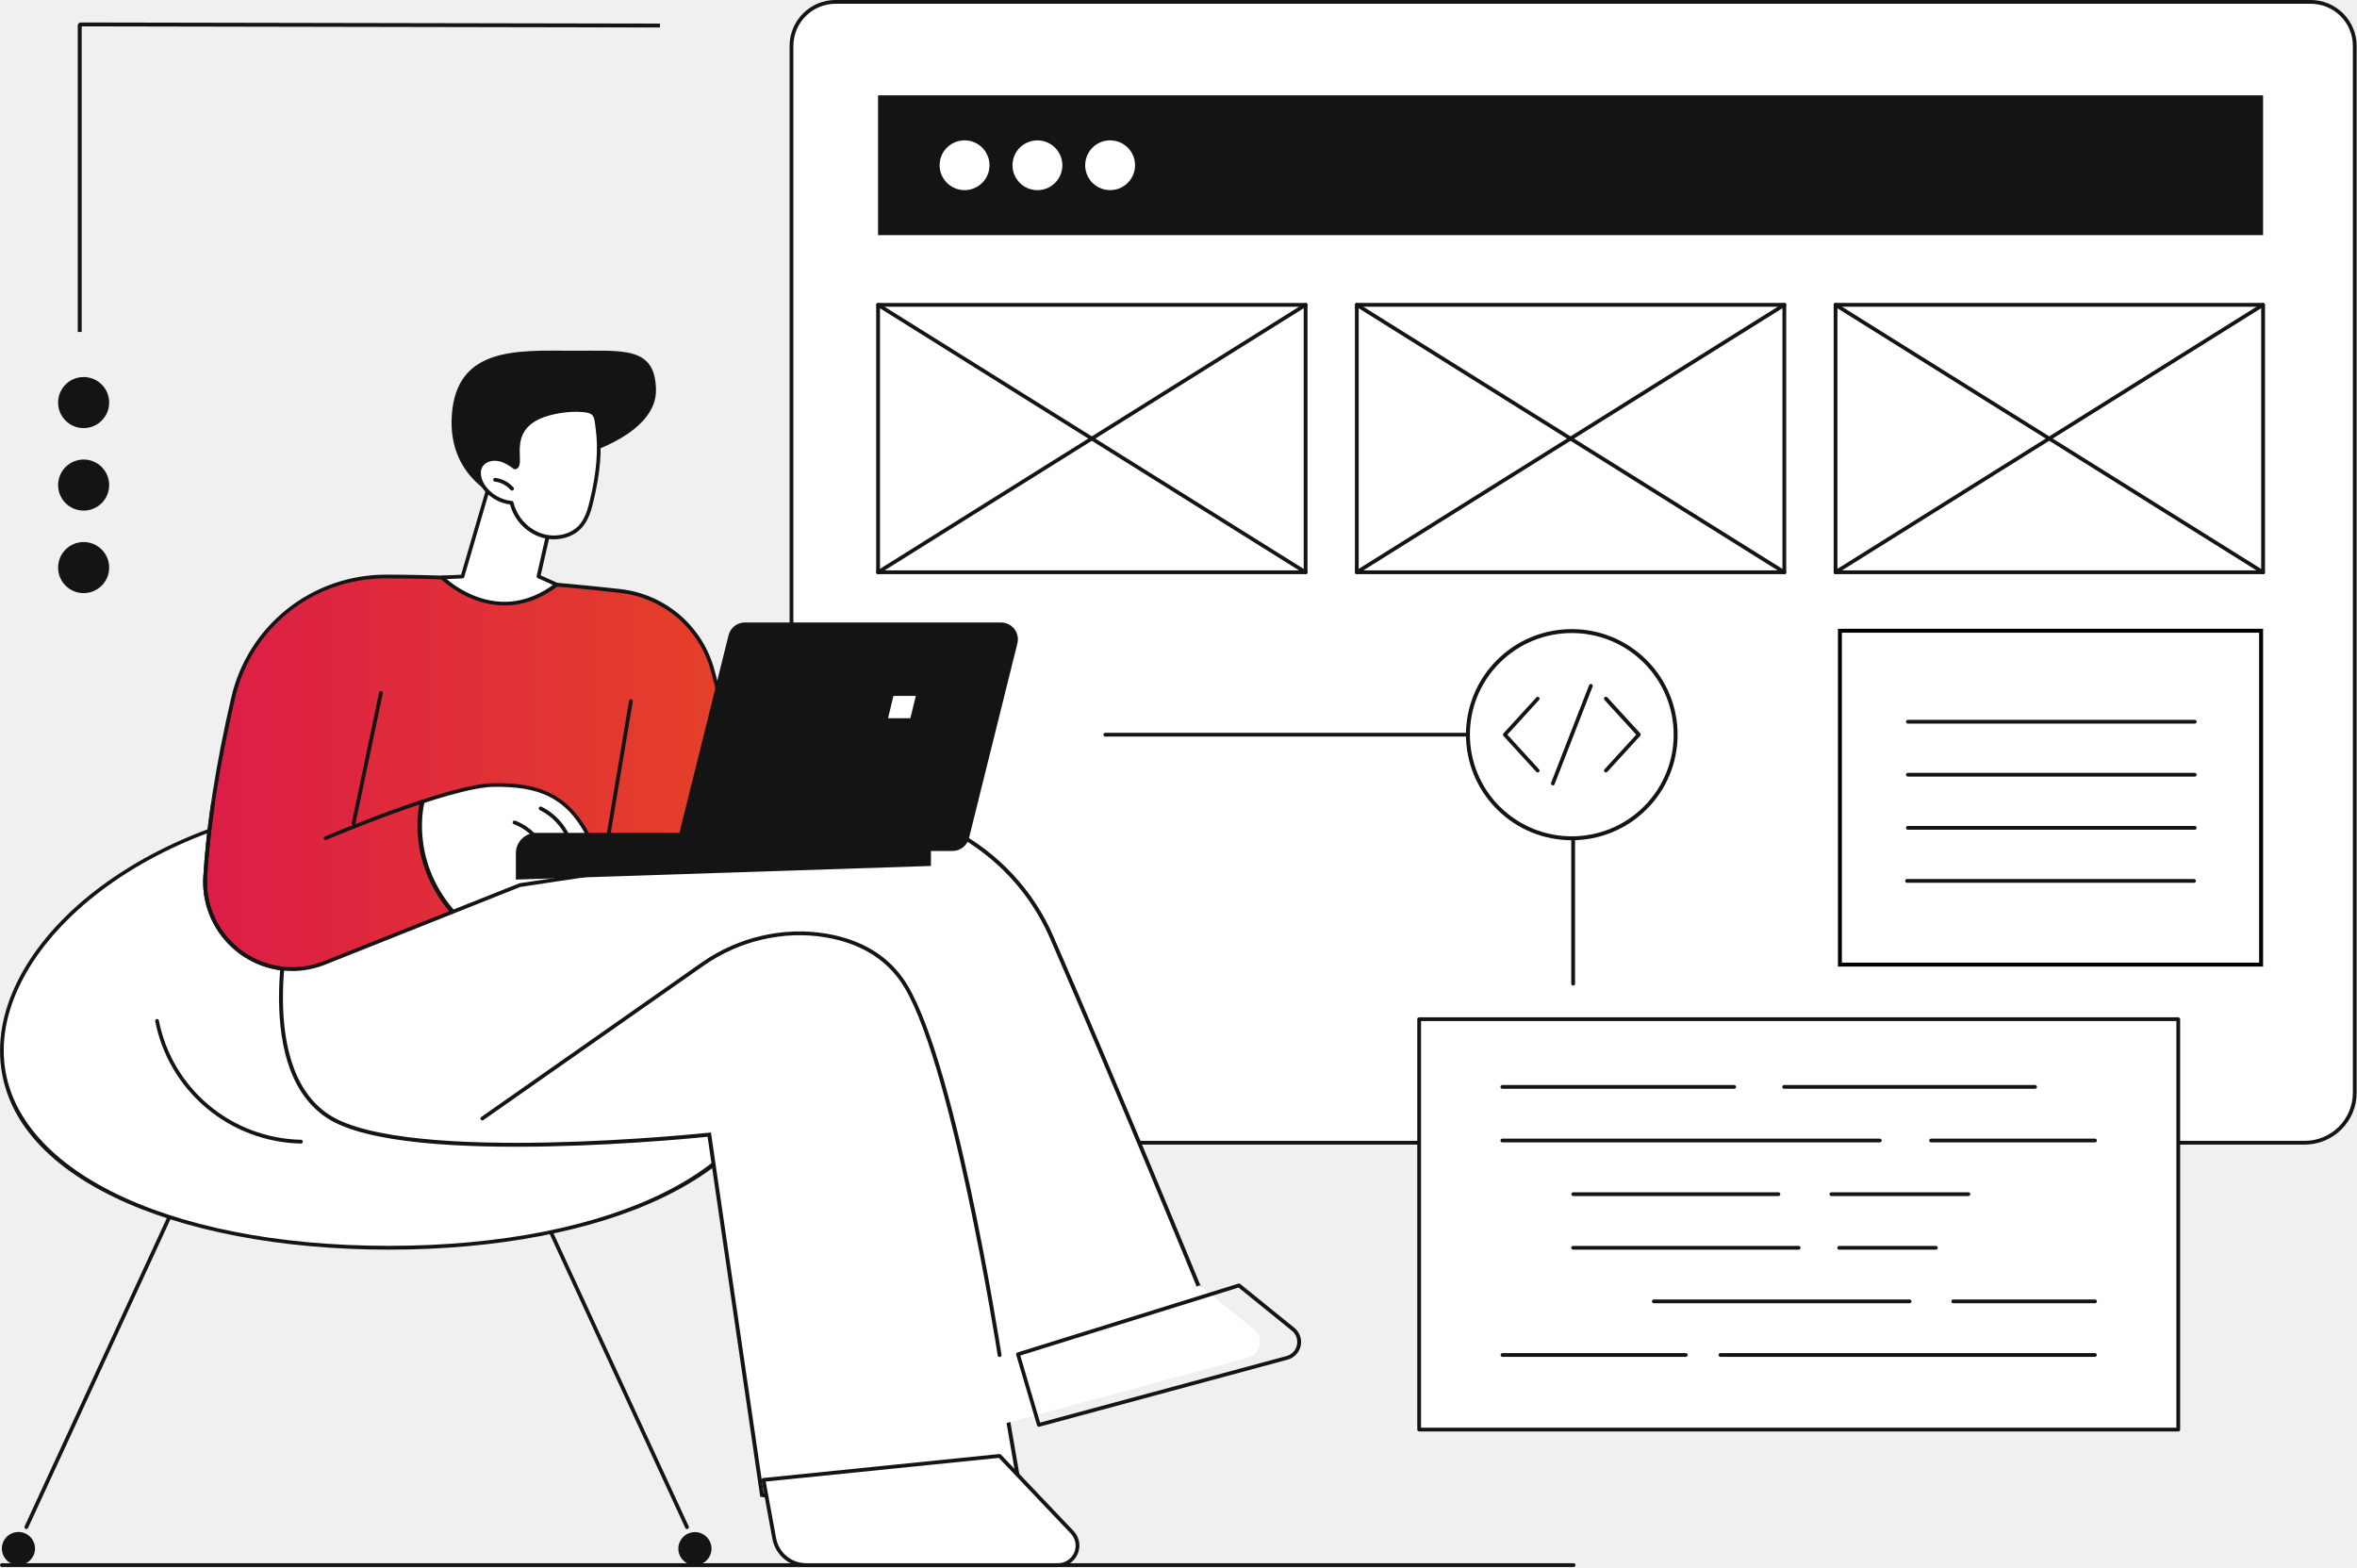
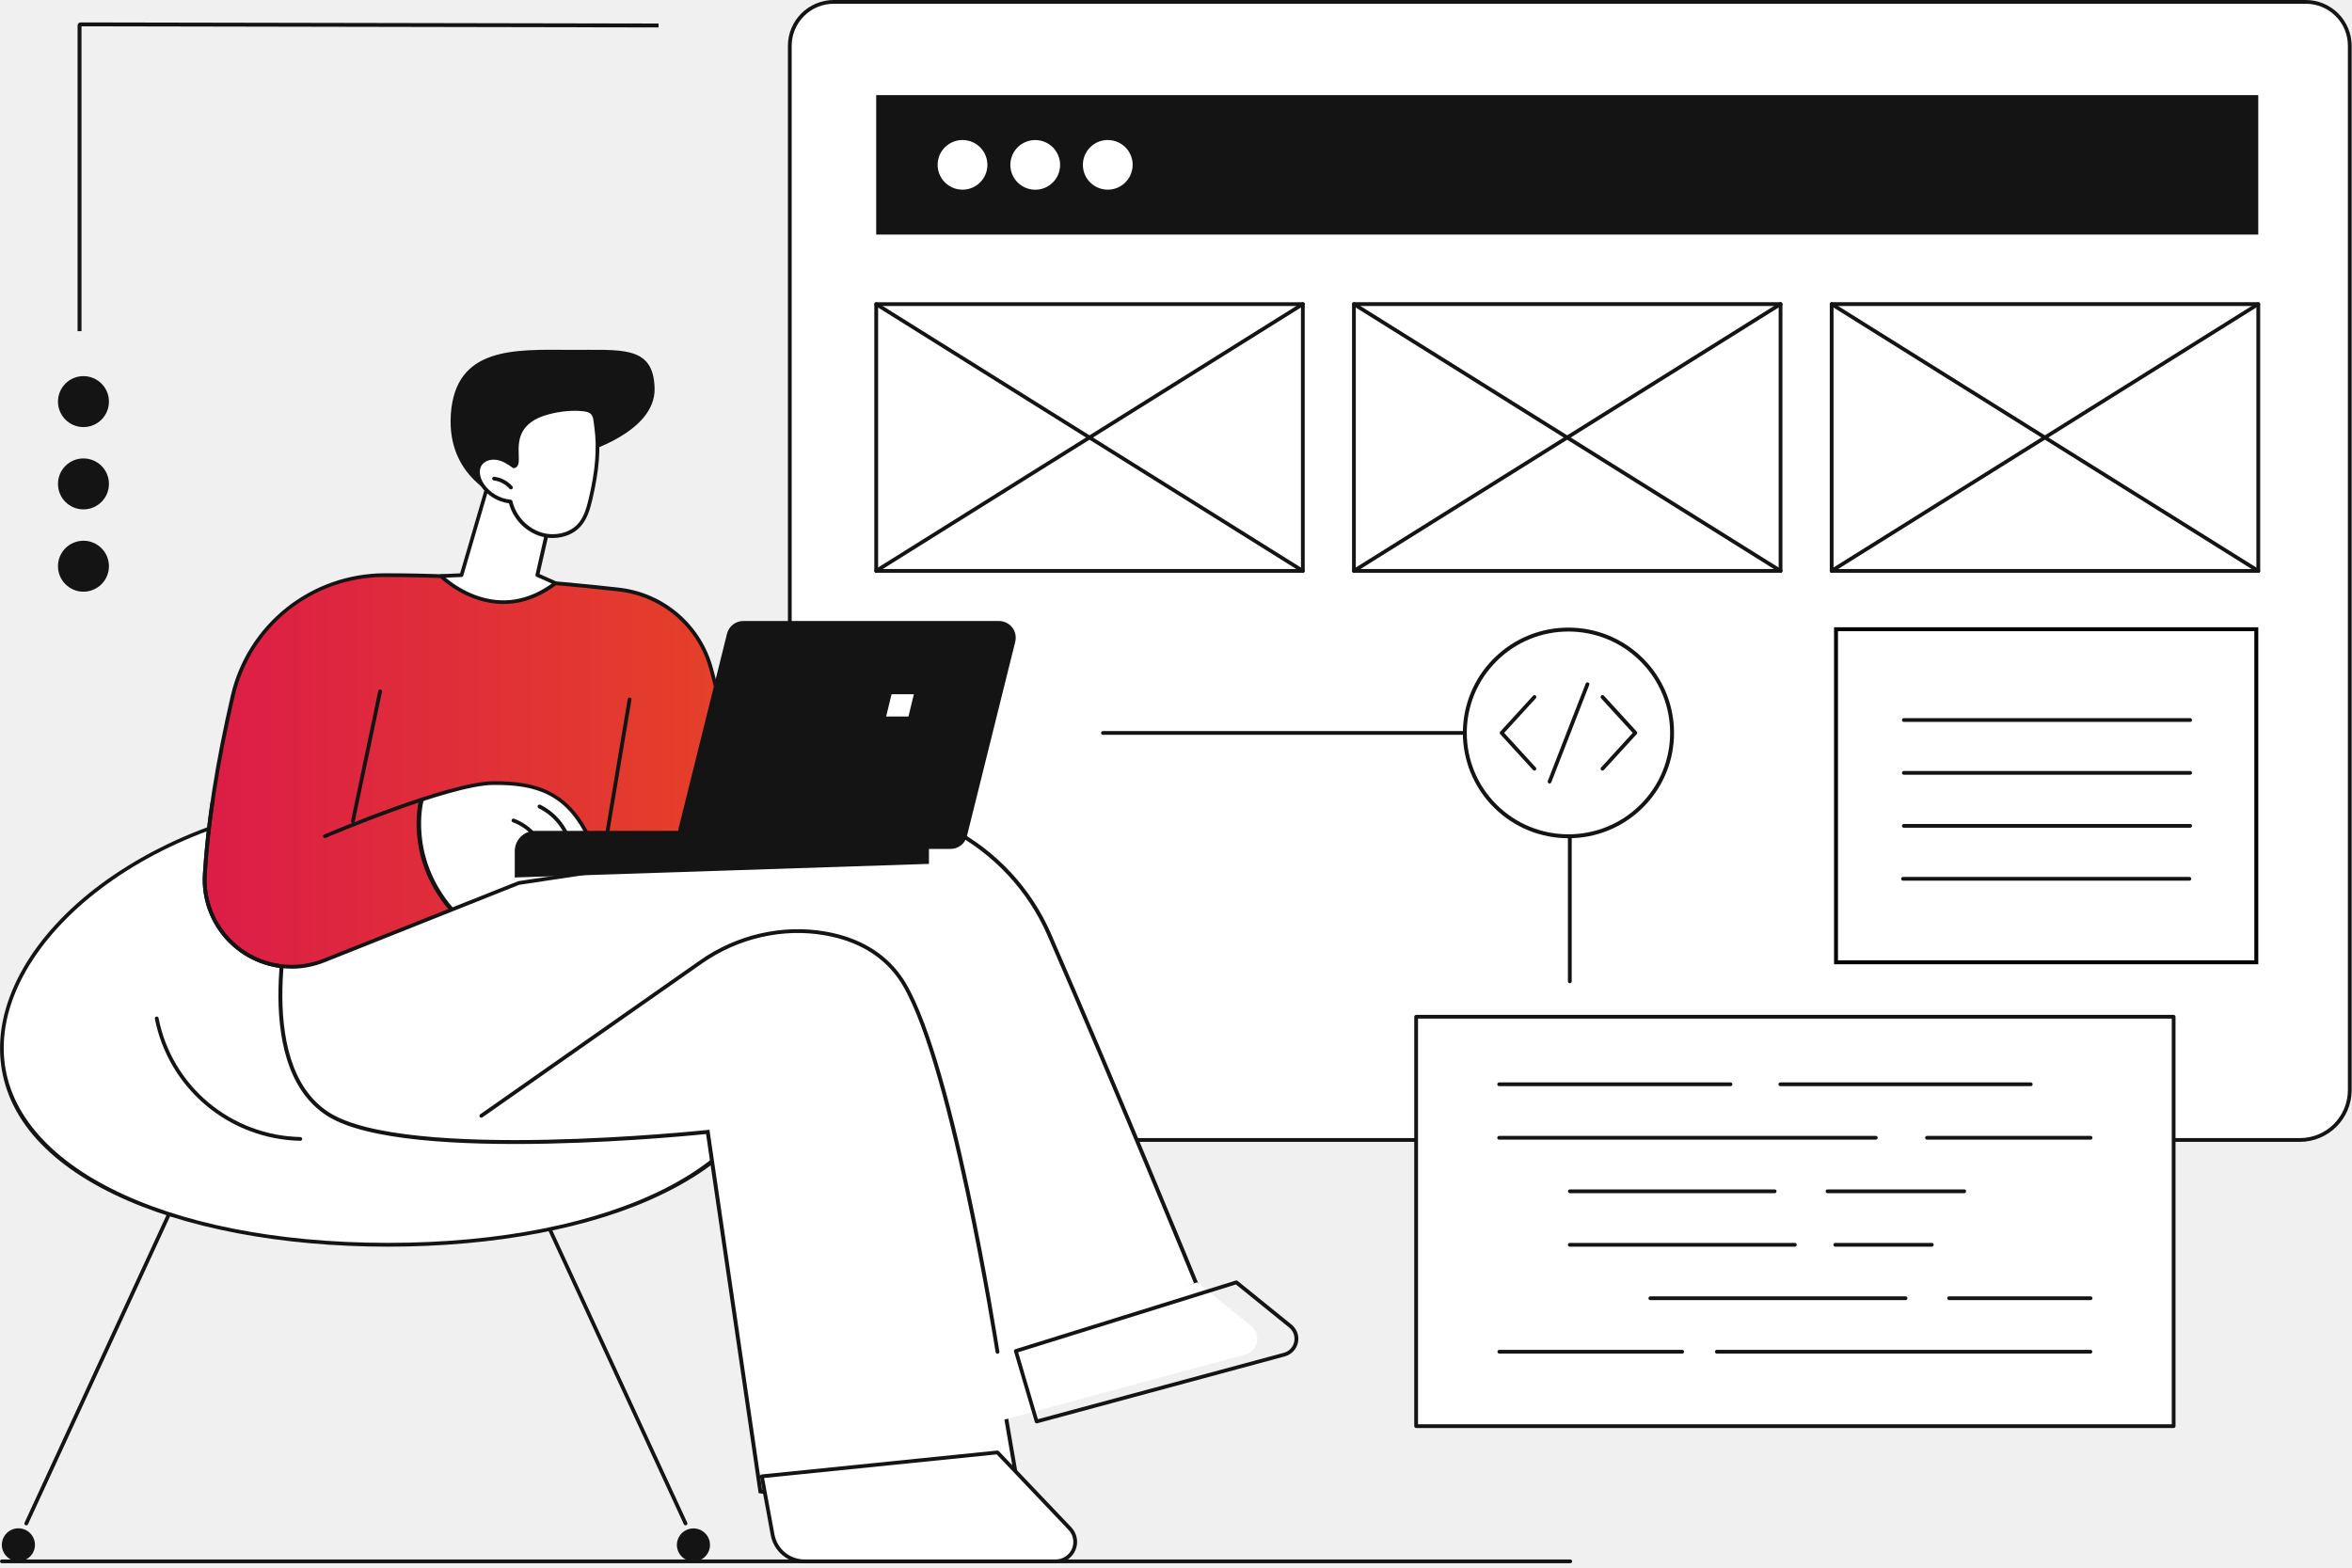
- <svg xmlns="http://www.w3.org/2000/svg" width="600" height="399" viewBox="0 0 600 399" fill="none">
+ <svg xmlns="http://www.w3.org/2000/svg" width="600" height="400" viewBox="0 0 600 400" fill="none">
  <path d="M400.57 398.86H0.48C0.35 398.86 0.23 398.81 0.14 398.72C0.05 398.63 0 398.51 0 398.38C0 398.25 0.05 398.13 0.14 398.04C0.23 397.95 0.35 397.9 0.48 397.9H400.58C400.71 397.9 400.83 397.95 400.92 398.04C401.01 398.13 401.06 398.25 401.06 398.38C401.06 398.51 401.01 398.63 400.92 398.72C400.83 398.81 400.71 398.86 400.58 398.86H400.57Z" fill="#141414" />
  <path d="M212.7 290.86C209.72 290.86 206.87 289.68 204.77 287.58C202.67 285.48 201.49 282.64 201.49 279.67V11.66C201.49 8.69 202.67 5.85 204.78 3.75C206.88 1.65 209.74 0.47 212.71 0.47H588.23C591.2 0.47 594.06 1.65 596.16 3.75C598.26 5.85 599.44 8.69 599.44 11.66V278.17C599.44 281.54 598.1 284.76 595.71 287.14C593.32 289.52 590.09 290.86 586.72 290.86H212.7Z" fill="white" />
  <path d="M586.71 291.34H212.7C209.6 291.34 206.63 290.11 204.43 287.92C202.24 285.73 201 282.77 201 279.67V11.66C201 8.57 202.24 5.6 204.43 3.42C206.62 1.23 209.59 0 212.69 0H588.21C591.31 0 594.28 1.23 596.48 3.42C598.67 5.61 599.91 8.57 599.91 11.67V278.18C599.91 281.67 598.51 285.02 596.03 287.49C593.55 289.96 590.2 291.35 586.69 291.35L586.71 291.34ZM212.7 0.96C209.85 0.96 207.13 2.09 205.11 4.1C203.1 6.11 201.97 8.83 201.96 11.67V279.68C201.96 282.52 203.09 285.24 205.11 287.25C207.12 289.26 209.85 290.39 212.7 290.39H586.71C589.95 290.39 593.06 289.1 595.36 286.81C597.65 284.52 598.94 281.42 598.95 278.18V11.66C598.95 8.82 597.82 6.1 595.81 4.1C593.8 2.09 591.07 0.96 588.23 0.96H212.7Z" fill="#141414" />
  <path d="M576.09 146.15H467.26C467.2 146.15 467.13 146.14 467.08 146.11C467.02 146.09 466.97 146.05 466.92 146C466.88 145.96 466.84 145.9 466.82 145.84C466.8 145.78 466.78 145.72 466.78 145.66V77.59C466.78 77.53 466.79 77.46 466.82 77.41C466.84 77.35 466.88 77.3 466.92 77.25C466.97 77.21 467.02 77.17 467.08 77.15C467.14 77.13 467.2 77.11 467.26 77.11H576.09C576.15 77.11 576.22 77.12 576.27 77.15C576.33 77.17 576.38 77.21 576.43 77.25C576.48 77.29 576.51 77.35 576.54 77.41C576.56 77.47 576.58 77.53 576.58 77.59V145.66C576.58 145.72 576.57 145.79 576.54 145.84C576.52 145.9 576.48 145.95 576.44 146C576.39 146.05 576.34 146.08 576.28 146.11C576.22 146.13 576.16 146.15 576.1 146.15H576.09ZM467.74 145.19H575.61V78.08H467.74V145.19Z" fill="#141414" />
  <path d="M576.09 146.15C576 146.15 575.91 146.12 575.83 146.08L467 78.01C466.95 77.98 466.9 77.93 466.86 77.88C466.82 77.83 466.8 77.77 466.78 77.71C466.77 77.65 466.77 77.59 466.78 77.52C466.79 77.46 466.81 77.4 466.85 77.35C466.88 77.3 466.93 77.25 466.98 77.21C467.03 77.17 467.09 77.15 467.15 77.13C467.21 77.12 467.27 77.11 467.34 77.13C467.4 77.14 467.46 77.16 467.51 77.2L576.34 145.27C576.43 145.33 576.5 145.41 576.54 145.51C576.58 145.61 576.58 145.71 576.55 145.82C576.52 145.92 576.46 146.01 576.38 146.07C576.3 146.13 576.19 146.17 576.09 146.17V146.15Z" fill="#141414" />
  <path d="M467.25 146.15C467.15 146.15 467.04 146.12 466.96 146.05C466.88 145.99 466.82 145.9 466.79 145.8C466.76 145.7 466.77 145.59 466.8 145.49C466.84 145.39 466.91 145.31 467 145.25L575.83 77.18C575.94 77.11 576.07 77.09 576.19 77.12C576.31 77.15 576.42 77.22 576.49 77.33C576.56 77.44 576.58 77.57 576.55 77.69C576.52 77.81 576.44 77.92 576.34 77.99L467.51 146.06C467.43 146.11 467.34 146.13 467.25 146.13V146.15Z" fill="#141414" />
  <path d="M332.36 146.15H223.52C223.39 146.15 223.27 146.1 223.18 146.01C223.09 145.92 223.04 145.8 223.04 145.67V77.6C223.04 77.47 223.09 77.35 223.18 77.26C223.27 77.17 223.39 77.12 223.52 77.12H332.36C332.49 77.12 332.61 77.17 332.7 77.26C332.79 77.35 332.84 77.47 332.84 77.6V145.67C332.84 145.8 332.79 145.92 332.7 146.01C332.61 146.1 332.49 146.15 332.36 146.15ZM224.01 145.19H331.88V78.08H224.01V145.19Z" fill="#141414" />
  <path d="M332.36 146.15C332.27 146.15 332.18 146.12 332.11 146.08L223.27 78.01C223.16 77.94 223.09 77.83 223.06 77.71C223.03 77.59 223.06 77.46 223.12 77.35C223.19 77.24 223.3 77.17 223.42 77.14C223.54 77.11 223.68 77.14 223.78 77.2L332.61 145.27C332.7 145.33 332.76 145.41 332.8 145.51C332.84 145.61 332.84 145.71 332.81 145.81C332.78 145.91 332.72 146 332.64 146.06C332.56 146.12 332.46 146.16 332.35 146.16H332.36V146.15Z" fill="#141414" />
  <path d="M223.52 146.15C223.42 146.15 223.31 146.11 223.23 146.05C223.15 145.99 223.09 145.9 223.06 145.8C223.03 145.7 223.04 145.59 223.07 145.5C223.11 145.4 223.17 145.32 223.26 145.26L332.1 77.19C332.15 77.16 332.21 77.13 332.27 77.12C332.33 77.11 332.4 77.12 332.46 77.12C332.52 77.13 332.58 77.16 332.63 77.2C332.68 77.24 332.73 77.28 332.76 77.34C332.79 77.39 332.82 77.45 332.83 77.51C332.84 77.57 332.83 77.64 332.83 77.7C332.83 77.76 332.79 77.82 332.75 77.87C332.71 77.92 332.67 77.97 332.61 78L223.77 146.07C223.7 146.12 223.61 146.14 223.52 146.14V146.15Z" fill="#141414" />
  <path d="M576.09 24.27H223.52V59.85H576.09V24.27Z" fill="#141414" />
  <path d="M251.84 42.83C252.27 39.36 249.79 36.2 246.31 35.77C242.83 35.35 239.66 37.82 239.24 41.29C238.81 44.76 241.29 47.92 244.77 48.35C248.25 48.77 251.42 46.3 251.84 42.83Z" fill="white" />
  <path d="M270.27 43.51C271.07 40.1 268.94 36.7 265.53 35.9C262.11 35.11 258.7 37.22 257.91 40.63C257.11 44.04 259.24 47.44 262.65 48.24C266.07 49.03 269.48 46.92 270.27 43.51Z" fill="white" />
  <path d="M288.93 42.45C289.15 38.96 286.49 35.95 282.99 35.74C279.49 35.52 276.48 38.18 276.26 41.67C276.04 45.16 278.7 48.17 282.2 48.38C285.7 48.6 288.71 45.94 288.93 42.45Z" fill="white" />
  <path d="M575.59 160.55V245.531H468.37V160.55H575.59Z" fill="white" stroke="black" />
  <path d="M454.22 146.15H345.39C345.33 146.15 345.26 146.14 345.21 146.11C345.15 146.09 345.1 146.05 345.05 146C345 145.96 344.97 145.9 344.95 145.84C344.93 145.78 344.91 145.72 344.91 145.66V77.59C344.91 77.53 344.92 77.46 344.95 77.41C344.97 77.35 345.01 77.3 345.05 77.25C345.09 77.21 345.15 77.17 345.21 77.15C345.27 77.13 345.33 77.11 345.39 77.11H454.22C454.28 77.11 454.35 77.12 454.4 77.15C454.46 77.17 454.51 77.21 454.56 77.25C454.6 77.29 454.64 77.35 454.66 77.41C454.68 77.47 454.7 77.53 454.7 77.59V145.66C454.7 145.79 454.65 145.91 454.56 146C454.47 146.09 454.35 146.14 454.22 146.14V146.15ZM345.87 145.19H453.74V78.08H345.87V145.19Z" fill="#141414" />
  <path d="M454.22 146.15C454.13 146.15 454.04 146.12 453.96 146.08L345.13 78.01C345.08 77.98 345.03 77.93 344.99 77.88C344.95 77.83 344.93 77.77 344.91 77.71C344.89 77.65 344.89 77.59 344.91 77.52C344.92 77.46 344.94 77.4 344.98 77.35C345.01 77.3 345.06 77.25 345.11 77.21C345.16 77.17 345.22 77.15 345.28 77.13C345.34 77.12 345.4 77.11 345.47 77.13C345.53 77.14 345.59 77.16 345.65 77.2L454.48 145.27C454.57 145.33 454.64 145.41 454.68 145.51C454.72 145.61 454.72 145.71 454.69 145.82C454.66 145.92 454.6 146.01 454.52 146.07C454.44 146.13 454.33 146.17 454.23 146.17L454.22 146.15Z" fill="#141414" />
  <path d="M345.39 146.15C345.29 146.15 345.18 146.12 345.1 146.05C345.02 145.99 344.96 145.9 344.93 145.8C344.9 145.7 344.91 145.59 344.94 145.49C344.98 145.39 345.05 145.31 345.14 145.25L453.97 77.18C454.02 77.15 454.08 77.12 454.15 77.11C454.21 77.1 454.28 77.11 454.34 77.11C454.4 77.12 454.46 77.15 454.51 77.19C454.56 77.23 454.61 77.27 454.64 77.33C454.67 77.38 454.7 77.44 454.71 77.5C454.72 77.56 454.71 77.63 454.71 77.69C454.71 77.75 454.67 77.81 454.63 77.86C454.59 77.91 454.55 77.96 454.49 77.99L345.66 146.06C345.58 146.11 345.49 146.13 345.4 146.13L345.39 146.15Z" fill="#141414" />
  <path d="M558.71 184.19H485.67C485.54 184.19 485.42 184.14 485.33 184.05C485.24 183.96 485.19 183.84 485.19 183.71C485.19 183.58 485.24 183.46 485.33 183.37C485.42 183.28 485.54 183.23 485.67 183.23H558.71C558.84 183.23 558.96 183.28 559.05 183.37C559.14 183.46 559.19 183.58 559.19 183.71C559.19 183.84 559.14 183.96 559.05 184.05C558.96 184.14 558.84 184.19 558.71 184.19Z" fill="#141414" />
  <path d="M558.71 197.68H485.67C485.54 197.68 485.42 197.63 485.33 197.54C485.24 197.45 485.19 197.33 485.19 197.2C485.19 197.07 485.24 196.95 485.33 196.86C485.42 196.77 485.54 196.72 485.67 196.72H558.71C558.84 196.72 558.96 196.77 559.05 196.86C559.14 196.95 559.19 197.07 559.19 197.2C559.19 197.33 559.14 197.45 559.05 197.54C558.96 197.63 558.84 197.68 558.71 197.68Z" fill="#141414" />
  <path d="M558.71 211.2H485.67C485.54 211.2 485.42 211.15 485.33 211.06C485.24 210.97 485.19 210.85 485.19 210.72C485.19 210.59 485.24 210.47 485.33 210.38C485.42 210.29 485.54 210.24 485.67 210.24H558.71C558.84 210.24 558.96 210.29 559.05 210.38C559.14 210.47 559.19 210.59 559.19 210.72C559.19 210.85 559.14 210.97 559.05 211.06C558.96 211.15 558.84 211.2 558.71 211.2Z" fill="#141414" />
  <path d="M558.51 224.71H485.46C485.33 224.71 485.21 224.66 485.12 224.57C485.03 224.48 484.98 224.36 484.98 224.23C484.98 224.1 485.03 223.98 485.12 223.89C485.21 223.8 485.33 223.75 485.46 223.75H558.51C558.64 223.75 558.76 223.8 558.85 223.89C558.94 223.98 558.99 224.1 558.99 224.23C558.99 224.36 558.94 224.48 558.85 224.57C558.76 224.66 558.64 224.71 558.51 224.71Z" fill="#141414" />
  <path d="M400.46 250.87C400.33 250.87 400.21 250.82 400.12 250.73C400.03 250.64 399.98 250.52 399.98 250.39V187.49H281.34C281.22 187.49 281.1 187.43 281.02 187.34C280.94 187.25 280.89 187.13 280.89 187.01C280.89 186.89 280.94 186.77 281.02 186.68C281.1 186.59 281.22 186.54 281.34 186.53H400.47C400.6 186.53 400.72 186.58 400.81 186.67C400.9 186.76 400.95 186.88 400.95 187.01V250.38C400.95 250.44 400.94 250.51 400.92 250.57C400.9 250.63 400.86 250.68 400.82 250.73C400.77 250.77 400.72 250.81 400.66 250.84C400.6 250.86 400.54 250.88 400.47 250.88L400.46 250.87Z" fill="#141414" />
  <path d="M418.81 168.36C429.13 178.66 429.13 195.35 418.81 205.65C408.49 215.95 391.75 215.95 381.42 205.65C371.1 195.35 371.1 178.65 381.42 168.36C391.74 158.06 408.48 158.06 418.81 168.36Z" fill="white" stroke="#141414" />
  <path d="M391.44 196.64C391.37 196.64 391.31 196.63 391.25 196.6C391.19 196.57 391.13 196.53 391.09 196.48L382.72 187.33C382.64 187.24 382.59 187.12 382.59 187C382.59 186.88 382.64 186.76 382.72 186.67L391.09 177.52C391.09 177.52 391.18 177.44 391.24 177.41C391.3 177.38 391.36 177.37 391.42 177.37C391.48 177.37 391.55 177.37 391.61 177.4C391.67 177.42 391.73 177.46 391.77 177.5C391.82 177.54 391.85 177.59 391.88 177.65C391.91 177.71 391.92 177.77 391.92 177.83C391.92 177.89 391.92 177.96 391.89 178.01C391.87 178.07 391.84 178.12 391.79 178.17L383.72 187L391.79 195.83C391.79 195.83 391.86 195.93 391.89 195.99C391.91 196.05 391.92 196.11 391.92 196.17C391.92 196.23 391.9 196.29 391.87 196.35C391.84 196.41 391.81 196.46 391.76 196.5C391.67 196.58 391.56 196.63 391.43 196.63L391.44 196.64Z" fill="#141414" />
  <path d="M408.8 196.64C408.68 196.64 408.56 196.59 408.48 196.51C408.39 196.42 408.33 196.3 408.32 196.18C408.32 196.05 408.36 195.93 408.44 195.83L416.51 187L408.44 178.17C408.35 178.08 408.31 177.95 408.31 177.82C408.31 177.69 408.37 177.57 408.47 177.48C408.56 177.39 408.69 177.35 408.82 177.35C408.95 177.35 409.07 177.41 409.16 177.5L417.53 186.65C417.61 186.74 417.66 186.86 417.66 186.98C417.66 187.1 417.62 187.22 417.53 187.31L409.16 196.46C409.16 196.46 409.06 196.55 409 196.57C408.94 196.6 408.87 196.61 408.81 196.61L408.8 196.64Z" fill="#141414" />
  <path d="M395.29 199.92C395.21 199.92 395.14 199.9 395.07 199.86C395 199.82 394.94 199.77 394.9 199.71C394.86 199.65 394.83 199.57 394.82 199.49C394.82 199.41 394.82 199.34 394.85 199.26L404.52 174.4C404.57 174.28 404.66 174.19 404.78 174.13C404.9 174.08 405.03 174.08 405.15 174.13C405.27 174.18 405.37 174.27 405.42 174.38C405.47 174.5 405.47 174.63 405.42 174.75L395.74 199.61C395.71 199.7 395.65 199.78 395.57 199.83C395.49 199.88 395.4 199.92 395.3 199.92H395.29Z" fill="#141414" />
  <path d="M554.49 259.43H361.26V363.88H554.49V259.43Z" fill="white" />
  <path d="M554.49 364.36H361.26C361.13 364.36 361.01 364.31 360.92 364.22C360.83 364.13 360.78 364.01 360.78 363.88V259.43C360.78 259.37 360.79 259.31 360.82 259.25C360.84 259.19 360.88 259.14 360.92 259.09C360.96 259.04 361.02 259.01 361.08 258.99C361.14 258.97 361.2 258.95 361.26 258.95H554.49C554.55 258.95 554.62 258.96 554.67 258.99C554.73 259.01 554.78 259.05 554.83 259.09C554.88 259.13 554.91 259.19 554.94 259.25C554.96 259.31 554.98 259.37 554.98 259.43V363.88C554.98 364.01 554.93 364.13 554.84 364.22C554.75 364.31 554.63 364.36 554.5 364.36H554.49ZM361.74 363.4H554.02V259.91H361.74V363.4Z" fill="#141414" />
  <path d="M518.05 277.14H454.17C454.04 277.14 453.92 277.09 453.83 277C453.74 276.91 453.69 276.79 453.69 276.66C453.69 276.53 453.74 276.41 453.83 276.32C453.92 276.23 454.04 276.18 454.17 276.18H518.05C518.18 276.18 518.3 276.23 518.39 276.32C518.48 276.41 518.53 276.53 518.53 276.66C518.53 276.79 518.48 276.91 518.39 277C518.3 277.09 518.18 277.14 518.05 277.14Z" fill="#141414" />
  <path d="M441.46 277.14H382.44C382.31 277.14 382.19 277.09 382.1 277C382.01 276.91 381.96 276.79 381.96 276.66C381.96 276.53 382.01 276.41 382.1 276.32C382.19 276.23 382.31 276.18 382.44 276.18H441.46C441.59 276.18 441.71 276.23 441.8 276.32C441.89 276.41 441.94 276.53 441.94 276.66C441.94 276.79 441.89 276.91 441.8 277C441.71 277.09 441.59 277.14 441.46 277.14Z" fill="#141414" />
  <path d="M533.31 290.79H491.58C491.45 290.79 491.33 290.74 491.24 290.65C491.15 290.56 491.1 290.44 491.1 290.31C491.1 290.18 491.15 290.06 491.24 289.97C491.33 289.88 491.45 289.83 491.58 289.83H533.31C533.44 289.83 533.56 289.88 533.65 289.97C533.74 290.06 533.79 290.18 533.79 290.31C533.79 290.44 533.74 290.56 533.65 290.65C533.56 290.74 533.44 290.79 533.31 290.79Z" fill="#141414" />
  <path d="M478.52 290.79H382.44C382.31 290.79 382.19 290.74 382.1 290.65C382.01 290.56 381.96 290.44 381.96 290.31C381.96 290.18 382.01 290.06 382.1 289.97C382.19 289.88 382.31 289.83 382.44 289.83H478.52C478.65 289.83 478.77 289.88 478.86 289.97C478.95 290.06 479 290.18 479 290.31C479 290.44 478.95 290.56 478.86 290.65C478.77 290.74 478.65 290.79 478.52 290.79Z" fill="#141414" />
  <path d="M501.11 304.44H466.17C466.05 304.44 465.93 304.38 465.85 304.29C465.77 304.2 465.72 304.08 465.72 303.96C465.72 303.84 465.77 303.72 465.85 303.63C465.93 303.54 466.05 303.49 466.17 303.48H501.11C501.23 303.48 501.35 303.54 501.43 303.63C501.51 303.72 501.56 303.84 501.56 303.96C501.56 304.08 501.51 304.2 501.43 304.29C501.35 304.38 501.23 304.43 501.11 304.44Z" fill="#141414" />
  <path d="M452.75 304.44H400.45C400.33 304.44 400.21 304.38 400.13 304.29C400.05 304.2 400 304.08 400 303.96C400 303.84 400.05 303.72 400.13 303.63C400.21 303.54 400.33 303.49 400.45 303.48H452.75C452.87 303.48 452.99 303.54 453.07 303.63C453.15 303.72 453.2 303.84 453.2 303.96C453.2 304.08 453.15 304.2 453.07 304.29C452.99 304.38 452.87 304.43 452.75 304.44Z" fill="#141414" />
  <path d="M492.81 318.09H468.18C468.05 318.09 467.93 318.04 467.84 317.95C467.75 317.86 467.7 317.74 467.7 317.61C467.7 317.48 467.75 317.36 467.84 317.27C467.93 317.18 468.05 317.13 468.18 317.13H492.81C492.94 317.13 493.06 317.18 493.15 317.27C493.24 317.36 493.29 317.48 493.29 317.61C493.29 317.74 493.24 317.86 493.15 317.95C493.06 318.04 492.94 318.09 492.81 318.09Z" fill="#141414" />
  <path d="M457.87 318.09H400.45C400.32 318.09 400.2 318.04 400.11 317.95C400.02 317.86 399.97 317.74 399.97 317.61C399.97 317.48 400.02 317.36 400.11 317.27C400.2 317.18 400.32 317.13 400.45 317.13H457.87C458 317.13 458.12 317.18 458.21 317.27C458.3 317.36 458.35 317.48 458.35 317.61C458.35 317.74 458.3 317.86 458.21 317.95C458.12 318.04 458 318.09 457.87 318.09Z" fill="#141414" />
  <path d="M533.31 331.73H497.22C497.09 331.73 496.97 331.68 496.88 331.59C496.79 331.5 496.74 331.38 496.74 331.25C496.74 331.12 496.79 331 496.88 330.91C496.97 330.82 497.09 330.77 497.22 330.77H533.31C533.44 330.77 533.56 330.82 533.65 330.91C533.74 331 533.79 331.12 533.79 331.25C533.79 331.38 533.74 331.5 533.65 331.59C533.56 331.68 533.44 331.73 533.31 331.73Z" fill="#141414" />
  <path d="M486.11 331.73H421C420.87 331.73 420.75 331.68 420.66 331.59C420.57 331.5 420.52 331.38 420.52 331.25C420.52 331.12 420.57 331 420.66 330.91C420.75 330.82 420.87 330.77 421 330.77H486.11C486.24 330.77 486.36 330.82 486.45 330.91C486.54 331 486.59 331.12 486.59 331.25C486.59 331.38 486.54 331.5 486.45 331.59C486.36 331.68 486.24 331.73 486.11 331.73Z" fill="#141414" />
  <path d="M533.31 345.38H437.93C437.81 345.38 437.69 345.32 437.61 345.23C437.53 345.14 437.48 345.02 437.48 344.9C437.48 344.78 437.53 344.66 437.61 344.57C437.69 344.48 437.81 344.43 437.93 344.42H533.31C533.43 344.42 533.55 344.48 533.63 344.57C533.71 344.66 533.76 344.78 533.76 344.9C533.76 345.02 533.71 345.14 533.63 345.23C533.55 345.32 533.43 345.37 533.31 345.38Z" fill="#141414" />
  <path d="M429.16 345.38H382.45C382.33 345.38 382.21 345.32 382.13 345.23C382.05 345.14 382 345.02 382 344.9C382 344.78 382.05 344.66 382.13 344.57C382.21 344.48 382.33 344.43 382.45 344.42H429.16C429.28 344.42 429.4 344.48 429.48 344.57C429.56 344.66 429.61 344.78 429.61 344.9C429.61 345.02 429.56 345.14 429.48 345.23C429.4 345.32 429.28 345.37 429.16 345.38Z" fill="#141414" />
  <path d="M6.7 389.2C6.63 389.2 6.56 389.19 6.5 389.16C6.44 389.13 6.39 389.1 6.35 389.05C6.31 389 6.27 388.95 6.25 388.89C6.23 388.83 6.22 388.77 6.22 388.71C6.22 388.65 6.24 388.59 6.26 388.53L65.91 259.24C65.94 259.18 65.97 259.13 66.02 259.09C66.07 259.05 66.12 259.01 66.18 258.99C66.24 258.97 66.3 258.96 66.37 258.96C66.43 258.96 66.5 258.98 66.55 259C66.61 259.03 66.66 259.06 66.7 259.11C66.74 259.16 66.78 259.21 66.8 259.27C66.82 259.33 66.83 259.39 66.83 259.45C66.83 259.51 66.81 259.57 66.79 259.63L7.14 388.92C7.1 389 7.04 389.07 6.96 389.12C6.88 389.17 6.79 389.2 6.7 389.2Z" fill="#141414" />
  <path d="M5.49 398.3C7.78 397.86 9.28 395.65 8.84 393.37C8.4 391.09 6.19 389.59 3.9 390.03C1.61 390.47 0.11 392.68 0.55 394.96C0.99 397.24 3.2 398.74 5.49 398.3Z" fill="#141414" />
  <path d="M174.89 389.2C174.8 389.2 174.71 389.17 174.63 389.12C174.55 389.07 174.49 389 174.45 388.92L114.8 259.63C114.77 259.57 114.76 259.51 114.76 259.45C114.76 259.39 114.76 259.32 114.79 259.27C114.82 259.22 114.85 259.16 114.89 259.11C114.93 259.06 114.99 259.03 115.04 259C115.1 258.97 115.16 258.96 115.22 258.96C115.28 258.96 115.35 258.96 115.4 258.99C115.46 259.01 115.51 259.04 115.56 259.09C115.61 259.13 115.64 259.19 115.67 259.24L175.32 388.53C175.35 388.59 175.36 388.65 175.36 388.71C175.36 388.77 175.36 388.84 175.33 388.89C175.31 388.95 175.27 389 175.23 389.05C175.19 389.1 175.13 389.13 175.08 389.16C175.02 389.19 174.95 389.2 174.88 389.2H174.89Z" fill="#141414" />
  <path d="M180.49 396.4C181.72 394.42 181.1 391.83 179.12 390.61C177.14 389.39 174.54 390 173.31 391.98C172.08 393.96 172.7 396.55 174.68 397.77C176.66 398.99 179.26 398.38 180.49 396.4Z" fill="#141414" />
  <path d="M197.5 267.41C197.5 298.93 153.39 317.6 98.99 317.6C44.59 317.6 0.48 298.94 0.48 267.41C0.48 235.88 44.58 203.45 98.98 203.45C153.38 203.45 197.5 235.88 197.5 267.41Z" fill="white" />
  <path d="M98.98 318.09C71.72 318.09 46.91 313.36 29.12 304.77C10.07 295.57 0.01 282.65 0.01 267.42C0.01 252.19 10.6 235.71 29.07 223.22C48.38 210.17 73.21 202.98 98.99 202.98C124.77 202.98 149.61 210.17 168.91 223.22C187.38 235.71 197.97 251.81 197.97 267.42C197.97 283.03 187.9 295.57 168.84 304.77C151.07 313.36 126.26 318.09 98.99 318.09H98.98ZM98.98 203.94C42.87 203.94 0.95 237.45 0.95 267.41C0.95 296.68 41.27 317.12 98.98 317.12C156.69 317.12 197.01 296.68 197.01 267.41C197.01 237.45 155.1 203.94 98.98 203.94Z" fill="#141414" />
  <path d="M39.97 259.84C41.64 268.37 46.19 276.08 52.86 281.67C59.53 287.27 67.92 290.41 76.63 290.59L39.97 259.84Z" fill="white" />
  <path d="M76.63 291.08C67.81 290.9 59.31 287.71 52.56 282.05C45.81 276.38 41.2 268.58 39.51 259.94C39.5 259.88 39.5 259.82 39.51 259.75C39.52 259.69 39.55 259.63 39.58 259.58C39.62 259.53 39.66 259.48 39.71 259.45C39.76 259.41 39.82 259.39 39.88 259.38C39.94 259.37 40.01 259.37 40.07 259.38C40.13 259.39 40.19 259.42 40.24 259.45C40.29 259.48 40.34 259.53 40.37 259.58C40.4 259.63 40.43 259.69 40.44 259.75C42.09 268.17 46.58 275.78 53.17 281.31C59.76 286.83 68.04 289.94 76.64 290.12C76.76 290.12 76.88 290.18 76.96 290.27C77.04 290.36 77.09 290.48 77.09 290.6C77.09 290.72 77.04 290.84 76.96 290.93C76.88 291.02 76.76 291.07 76.64 291.08H76.62H76.63Z" fill="#141414" />
  <path d="M74.55 229.99C74.55 229.99 63.51 271.25 83.63 284.23C103.4 297 180.55 288.81 180.55 288.81L193.97 380.55C193.97 380.55 223.62 384.88 259.01 375.41L254.22 347.64L305.26 327.72C305.26 327.72 284.52 277.09 267.68 238.48C262.65 226.94 253.82 217.47 242.66 211.6C231.5 205.74 218.67 203.84 206.29 206.23C185.29 210.28 155.98 216.66 116.97 226.7L74.56 229.99H74.55Z" fill="white" stroke="#141414" stroke-miterlimit="10" />
  <path d="M192.75 213.34L181.46 170.82C180.03 165.43 177 160.59 172.76 156.94C168.52 153.29 163.28 151.01 157.72 150.39C142.55 148.69 120.22 146.72 98.12 146.73C79.6 146.73 63.53 159.56 59.36 177.56C56.23 191.07 53.16 207.57 52.23 223.17C51.27 239.38 67.51 251.09 82.63 245.07L132.34 225.28L152.77 222.2L192.74 213.34H192.75Z" fill="url(#paint0_linear_0_1)" />
  <path d="M107.31 203.94C107.31 203.94 104.43 222.97 115.42 232.02C116.58 231.57 118.45 230.83 120.73 229.89C127.24 227.19 128.9 226.19 132.34 225.28C134.56 224.7 134.9 224.84 139.68 224.14C142.77 223.69 147.13 222.97 152.42 221.83C152.34 221.43 152.22 220.85 152.05 220.16C151.75 218.93 150.2 212.74 147.6 208.82C143.39 202.5 135.52 200.74 133.17 200.22C127.4 198.93 122.67 199.9 117.09 201.03C112.98 201.87 109.65 203.01 107.3 203.93L107.31 203.94Z" fill="white" />
  <path d="M74.38 247.16C71.29 247.16 68.23 246.51 65.39 245.29C62.55 244.07 60 242.27 57.88 240.02C55.76 237.77 54.13 235.12 53.07 232.22C52.02 229.32 51.57 226.24 51.75 223.16C52.53 209.9 54.94 194.52 58.89 177.47C60.94 168.62 65.93 160.71 73.05 155.05C80.17 149.39 89.01 146.29 98.12 146.27C120.37 146.27 142.83 148.25 157.77 149.93C163.43 150.54 168.78 152.85 173.09 156.56C177.4 160.27 180.48 165.2 181.92 170.7L193.21 213.23C193.23 213.29 193.23 213.36 193.21 213.42C193.21 213.48 193.18 213.54 193.14 213.6C193.11 213.66 193.06 213.7 193.01 213.74C192.96 213.78 192.9 213.81 192.83 213.82L152.84 222.69L132.43 225.77L82.78 245.54C80.1 246.61 77.24 247.17 74.35 247.17L74.38 247.16ZM98.32 147.22H98.13C79.74 147.22 63.99 159.75 59.84 177.68C55.91 194.68 53.5 210 52.72 223.21C52.5 226.85 53.21 230.49 54.78 233.79C56.35 237.09 58.72 239.94 61.69 242.08C64.66 244.22 68.12 245.57 71.75 246.02C75.38 246.47 79.07 245.99 82.47 244.64L132.17 224.85C132.17 224.85 132.24 224.83 132.28 224.82L152.71 221.74L192.16 212.98L181 170.94C179.61 165.63 176.64 160.87 172.47 157.29C168.3 153.71 163.14 151.48 157.68 150.89C142.8 149.21 120.45 147.23 98.32 147.23V147.22Z" fill="#141414" />
  <path d="M90.02 210.02C90.02 210.02 89.95 210.02 89.92 210.02C89.8 209.99 89.69 209.92 89.62 209.81C89.55 209.7 89.52 209.57 89.55 209.45L96.51 176.25C96.54 176.13 96.62 176.03 96.72 175.96C96.83 175.9 96.95 175.87 97.07 175.9C97.19 175.93 97.3 176 97.37 176.1C97.44 176.2 97.47 176.32 97.45 176.45L90.49 209.65C90.47 209.76 90.41 209.85 90.32 209.92C90.24 209.99 90.13 210.02 90.02 210.02Z" fill="#141414" />
  <path d="M150.45 214.65C150.36 214.65 150.27 214.62 150.19 214.57C150.11 214.52 150.05 214.45 150.01 214.37C144.52 202.5 136.67 200.18 125.77 200.28C114.63 200.38 83.44 213.63 83.13 213.77C83.07 213.81 83.01 213.83 82.94 213.84C82.87 213.85 82.8 213.84 82.74 213.82C82.67 213.8 82.61 213.76 82.56 213.72C82.51 213.67 82.47 213.62 82.44 213.56C82.41 213.5 82.4 213.43 82.4 213.36C82.4 213.29 82.42 213.22 82.45 213.16C82.48 213.1 82.52 213.04 82.57 213C82.62 212.96 82.68 212.92 82.75 212.91C84.04 212.36 114.42 199.45 125.76 199.34C136.72 199.23 145.19 201.69 150.89 213.98C150.92 214.04 150.93 214.1 150.93 214.16C150.93 214.22 150.93 214.29 150.9 214.34C150.88 214.4 150.84 214.45 150.8 214.5C150.76 214.55 150.7 214.58 150.65 214.61C150.58 214.64 150.51 214.65 150.44 214.65H150.45Z" fill="#141414" />
  <path d="M139.29 219.66C139.18 219.66 139.07 219.62 138.98 219.55C138.89 219.48 138.84 219.38 138.82 219.27C138.41 217.14 137.47 215.16 136.07 213.5C134.67 211.84 132.87 210.57 130.84 209.8C130.78 209.78 130.72 209.75 130.67 209.71C130.62 209.67 130.58 209.62 130.55 209.56C130.52 209.5 130.5 209.44 130.5 209.37C130.5 209.3 130.5 209.24 130.53 209.18C130.55 209.12 130.59 209.06 130.63 209.01C130.67 208.96 130.73 208.92 130.79 208.9C130.85 208.87 130.92 208.86 130.98 208.86C131.05 208.86 131.11 208.87 131.17 208.9C133.36 209.73 135.29 211.1 136.8 212.88C138.3 214.66 139.32 216.8 139.76 219.09C139.77 219.15 139.77 219.22 139.76 219.28C139.75 219.34 139.72 219.4 139.69 219.45C139.66 219.5 139.61 219.55 139.56 219.58C139.51 219.61 139.45 219.64 139.38 219.65C139.35 219.65 139.32 219.65 139.3 219.65L139.29 219.66Z" fill="#141414" />
  <path d="M145.69 217.09C145.58 217.09 145.47 217.05 145.38 216.98C145.29 216.91 145.24 216.8 145.22 216.69C144.84 214.45 143.93 212.34 142.58 210.52C141.22 208.7 139.45 207.23 137.42 206.22C137.3 206.16 137.21 206.06 137.17 205.94C137.13 205.82 137.13 205.69 137.19 205.57C137.25 205.45 137.35 205.37 137.47 205.32C137.59 205.28 137.73 205.28 137.84 205.34C140.02 206.42 141.91 207.99 143.36 209.94C144.81 211.88 145.78 214.15 146.18 216.54C146.2 216.67 146.17 216.79 146.09 216.9C146.02 217 145.9 217.07 145.78 217.09C145.75 217.09 145.72 217.09 145.7 217.09H145.69Z" fill="#141414" />
  <path d="M153.61 220.72H153.53C153.4 220.7 153.29 220.63 153.22 220.52C153.15 220.42 153.12 220.29 153.14 220.16L160.13 178.39C160.13 178.33 160.16 178.27 160.19 178.21C160.22 178.16 160.27 178.11 160.32 178.07C160.37 178.03 160.43 178.01 160.49 177.99C160.55 177.98 160.62 177.97 160.68 177.99C160.74 178 160.8 178.02 160.86 178.06C160.92 178.1 160.96 178.14 161 178.19C161.04 178.24 161.06 178.3 161.08 178.36C161.09 178.42 161.09 178.49 161.08 178.55L154.09 220.32C154.07 220.43 154.01 220.53 153.93 220.6C153.84 220.67 153.73 220.71 153.62 220.71L153.61 220.72Z" fill="#141414" />
  <path d="M124.54 123.45L117.73 146.75L112.49 146.99C112.49 146.99 126.06 160.71 141.71 148.8L137.08 146.74L140.33 132.43L124.54 123.45Z" fill="white" />
  <path d="M128.47 154.11C119.03 154.11 112.26 147.42 112.17 147.33C112.11 147.26 112.06 147.18 112.04 147.09C112.02 147 112.04 146.91 112.06 146.82C112.09 146.73 112.15 146.66 112.23 146.6C112.3 146.55 112.39 146.52 112.49 146.51L117.38 146.29L124.09 123.32C124.11 123.25 124.14 123.19 124.19 123.13C124.24 123.08 124.3 123.03 124.37 123.01C124.44 122.99 124.51 122.97 124.58 122.98C124.65 122.98 124.72 123.01 124.79 123.04L140.59 132.01C140.68 132.06 140.75 132.14 140.79 132.23C140.83 132.32 140.84 132.43 140.82 132.53L137.64 146.46L141.91 148.36C141.98 148.4 142.05 148.45 142.1 148.52C142.15 148.59 142.18 148.67 142.19 148.75C142.2 148.83 142.19 148.92 142.16 148.99C142.13 149.07 142.07 149.13 142.01 149.18C137.21 152.83 132.58 154.11 128.47 154.11ZM113.7 147.41C116 149.34 118.62 150.87 121.44 151.91C128.12 154.32 134.62 153.31 140.77 148.89L136.89 147.16C136.79 147.11 136.71 147.04 136.65 146.94C136.59 146.84 136.59 146.73 136.61 146.62L139.78 132.65L124.82 124.15L118.18 146.88C118.15 146.98 118.09 147.06 118.02 147.12C117.94 147.18 117.85 147.22 117.75 147.22L113.69 147.4L113.7 147.41Z" fill="#141414" />
  <path d="M148.81 115.55C148.81 115.55 167.18 110.4 166.99 99.19C166.8 87.98 158.49 89.34 145.51 89.27C131.31 89.19 116.18 88.4 115.01 105.7C113.84 123.01 129.32 127.71 129.32 127.71L148.81 115.54V115.55Z" fill="#141414" />
  <path d="M150.62 127.43C150.07 129.75 149.39 132.14 147.82 133.94C145.32 136.79 140.89 137.48 137.33 136.12C135.58 135.44 134.01 134.34 132.78 132.92C131.54 131.5 130.66 129.81 130.22 127.98C128.78 127.85 127.38 127.4 126.13 126.66C124.88 125.92 123.81 124.92 123.01 123.72C121.98 122.17 121.45 120.06 122.45 118.49C123.32 117.13 125.14 116.6 126.74 116.85C128.34 117.1 129.76 118 131.06 118.96C133.79 118.47 127.59 108.47 139.89 105.23C142.75 104.47 146.23 104.09 149.18 104.5C151.96 104.88 151.77 106.7 152.1 109.11C152.95 115.24 152.05 121.46 150.63 127.43H150.62Z" fill="white" />
  <path d="M141.03 137.28C139.71 137.28 138.4 137.04 137.16 136.57C135.38 135.88 133.79 134.79 132.52 133.37C131.25 131.95 130.33 130.26 129.84 128.42C128.39 128.23 127 127.74 125.75 126.97C124.51 126.2 123.44 125.18 122.62 123.98C121.58 122.41 120.87 120.08 122.05 118.23C123.09 116.59 125.2 116.12 126.82 116.38C128.48 116.64 129.92 117.54 131.13 118.42C131.42 118.17 131.4 117.35 131.36 116.12C131.24 112.73 131.03 107.07 139.77 104.76C143.01 103.9 146.47 103.63 149.25 104.02C152.03 104.4 152.26 106.23 152.47 108.16C152.5 108.44 152.53 108.73 152.58 109.03C153.3 114.33 152.83 120.21 151.09 127.53C150.53 129.89 149.84 132.34 148.18 134.24C146.46 136.22 143.8 137.27 141.03 137.27V137.28ZM125.95 117.28C124.79 117.28 123.53 117.72 122.86 118.75C121.93 120.2 122.58 122.19 123.42 123.45C124.19 124.59 125.21 125.54 126.39 126.24C127.57 126.94 128.9 127.37 130.27 127.5C130.37 127.5 130.47 127.55 130.55 127.61C130.63 127.68 130.68 127.77 130.71 127.87C131.14 129.62 131.98 131.24 133.16 132.6C134.34 133.96 135.84 135.01 137.52 135.67C141.06 137.02 145.25 136.15 147.47 133.62C148.99 131.89 149.63 129.56 150.17 127.32C151.88 120.13 152.35 114.36 151.64 109.17C151.6 108.86 151.56 108.56 151.53 108.28C151.31 106.34 151.19 105.26 149.13 104.98C146.47 104.61 143.15 104.88 140.03 105.7C132.04 107.81 132.22 112.8 132.33 116.09C132.39 117.76 132.44 119.21 131.16 119.44C131.09 119.45 131.03 119.44 130.96 119.44C130.9 119.43 130.84 119.4 130.78 119.36C129.62 118.49 128.22 117.58 126.67 117.34C126.43 117.3 126.19 117.28 125.95 117.28Z" fill="#141414" />
  <path d="M130.33 124.86C130.26 124.86 130.19 124.85 130.13 124.82C130.07 124.79 130.01 124.75 129.97 124.7C128.94 123.53 127.52 122.78 125.97 122.59C125.84 122.58 125.73 122.51 125.65 122.41C125.57 122.31 125.53 122.18 125.55 122.06C125.55 122 125.57 121.94 125.61 121.88C125.64 121.82 125.68 121.78 125.73 121.74C125.78 121.7 125.84 121.67 125.9 121.66C125.96 121.64 126.02 121.64 126.09 121.65C127.88 121.86 129.52 122.73 130.71 124.08C130.77 124.15 130.81 124.23 130.82 124.33C130.83 124.42 130.82 124.51 130.78 124.6C130.74 124.68 130.68 124.75 130.6 124.8C130.52 124.85 130.43 124.88 130.34 124.88L130.33 124.86Z" fill="#141414" />
  <path d="M236.98 220.42L131.32 223.89V217.17C131.32 216.49 131.45 215.82 131.71 215.19C131.97 214.56 132.35 213.99 132.83 213.51C133.31 213.03 133.88 212.65 134.51 212.39C135.14 212.13 135.81 212 136.5 212H236.98V220.42Z" fill="#141414" />
  <path d="M242.5 216.61H177.28C176.63 216.61 175.99 216.46 175.4 216.17C174.81 215.88 174.3 215.47 173.91 214.96C173.52 214.45 173.23 213.85 173.1 213.22C172.96 212.59 172.98 211.93 173.13 211.3L185.46 161.7C185.69 160.77 186.22 159.95 186.97 159.36C187.72 158.77 188.65 158.45 189.61 158.45H254.83C255.48 158.45 256.12 158.6 256.71 158.88C257.29 159.17 257.81 159.58 258.21 160.09C258.61 160.6 258.89 161.2 259.02 161.83C259.16 162.46 259.14 163.12 258.99 163.75L246.66 213.35C246.43 214.28 245.9 215.1 245.15 215.69C244.4 216.28 243.47 216.6 242.52 216.6L242.5 216.61Z" fill="#141414" />
  <path d="M231.75 182.81H226.06L227.44 177.13H233.13L231.75 182.81Z" fill="white" />
  <path d="M254.45 362.69L317.63 345.62C318.38 345.42 319.05 345.02 319.58 344.46C320.11 343.9 320.48 343.21 320.64 342.45C320.8 341.7 320.75 340.91 320.49 340.19C320.23 339.46 319.78 338.82 319.18 338.34L305.41 327.19L249.15 344.72L254.45 362.69Z" fill="white" />
  <path d="M264.45 363.17C264.35 363.17 264.25 363.14 264.16 363.07C264.08 363.01 264.02 362.92 263.99 362.82L258.68 344.85C258.64 344.73 258.66 344.6 258.72 344.49C258.78 344.38 258.88 344.3 259 344.26L315.26 326.73C315.33 326.71 315.41 326.7 315.49 326.72C315.57 326.74 315.64 326.77 315.7 326.82L329.48 337.97C330.15 338.51 330.65 339.23 330.94 340.03C331.23 340.84 331.29 341.71 331.11 342.55C330.93 343.39 330.53 344.16 329.93 344.79C329.34 345.41 328.59 345.86 327.76 346.09L264.58 363.16C264.58 363.16 264.5 363.18 264.46 363.18L264.45 363.17ZM259.73 345.04L264.77 362.11L327.5 345.17C328.16 344.99 328.76 344.63 329.22 344.14C329.69 343.65 330.01 343.03 330.15 342.36C330.29 341.69 330.25 341 330.02 340.36C329.79 339.72 329.39 339.15 328.86 338.72L315.28 327.73L259.71 345.05L259.73 345.04Z" fill="#141414" />
  <path d="M194.35 376.7L197.09 391.61C197.44 393.51 198.45 395.23 199.93 396.47C201.42 397.71 203.29 398.39 205.23 398.39H269.33C273.68 398.39 275.92 393.19 272.93 390.04L254.44 370.61L194.34 376.72L194.35 376.7Z" fill="white" />
  <path d="M269.34 398.86H205.24C203.19 398.86 201.21 398.14 199.63 396.83C198.06 395.52 196.99 393.7 196.62 391.69L193.88 376.78C193.87 376.71 193.88 376.65 193.88 376.58C193.9 376.51 193.93 376.45 193.97 376.4C194.01 376.35 194.06 376.3 194.12 376.27C194.18 376.24 194.24 376.22 194.31 376.21L254.41 370.11C254.48 370.11 254.56 370.11 254.63 370.14C254.7 370.16 254.76 370.21 254.81 370.26L273.29 389.69C274.02 390.46 274.51 391.43 274.69 392.47C274.88 393.51 274.75 394.59 274.33 395.56C273.91 396.53 273.21 397.36 272.33 397.95C271.44 398.53 270.4 398.84 269.34 398.84H269.33L269.34 398.86ZM194.92 377.13L197.57 391.53C197.9 393.32 198.85 394.94 200.25 396.1C201.65 397.27 203.42 397.9 205.24 397.9H269.34C270.22 397.9 271.07 397.64 271.8 397.16C272.53 396.68 273.1 396 273.45 395.19C273.8 394.39 273.9 393.5 273.74 392.64C273.59 391.78 273.18 390.98 272.58 390.35L254.26 371.09L194.91 377.12L194.92 377.13Z" fill="#141414" />
  <path d="M254.45 345.42C254.34 345.42 254.22 345.38 254.14 345.3C254.05 345.22 254 345.12 253.98 345.01C253.86 344.24 241.84 267.51 229.11 249.62C224.96 243.79 218.68 240.1 210.46 238.65C199.73 236.77 188.31 239.37 179.13 245.81L123.06 285.1C122.96 285.17 122.83 285.2 122.7 285.18C122.57 285.16 122.46 285.09 122.39 284.98C122.32 284.88 122.29 284.75 122.31 284.62C122.33 284.5 122.4 284.38 122.51 284.31L178.58 245.02C187.98 238.44 199.65 235.77 210.63 237.7C219.11 239.19 225.6 243.01 229.9 249.06C242.76 267.13 254.45 341.69 254.94 344.85C254.94 344.91 254.94 344.98 254.94 345.04C254.92 345.1 254.9 345.16 254.86 345.21C254.82 345.26 254.78 345.3 254.72 345.34C254.67 345.37 254.61 345.39 254.54 345.4C254.52 345.4 254.49 345.4 254.46 345.4L254.45 345.42Z" fill="#141414" />
  <path d="M71.38 246.96H71.31C59.65 245.34 51.07 234.88 51.76 223.16C52.1 217.47 52.75 211.28 53.7 204.74C53.7 204.68 53.73 204.61 53.76 204.56C53.79 204.5 53.83 204.45 53.88 204.41C53.93 204.37 53.99 204.34 54.05 204.32C54.11 204.3 54.18 204.3 54.24 204.31C54.3 204.32 54.37 204.34 54.42 204.38C54.48 204.41 54.52 204.46 54.56 204.51C54.6 204.56 54.62 204.62 54.64 204.69C54.65 204.75 54.65 204.82 54.64 204.88C53.7 211.39 53.05 217.56 52.71 223.22C52.05 234.45 60.27 244.46 71.43 246.02C71.55 246.04 71.66 246.1 71.74 246.19C71.82 246.28 71.86 246.4 71.85 246.53C71.85 246.65 71.79 246.77 71.7 246.85C71.61 246.93 71.49 246.98 71.37 246.98L71.38 246.96Z" fill="#141414" />
  <path d="M115.05 232.47C114.97 232.47 114.88 232.45 114.81 232.42C114.73 232.38 114.67 232.33 114.61 232.27C103.02 218.72 106.87 204.19 106.91 204.06C106.95 203.91 107.05 203.79 107.18 203.72C107.31 203.65 107.47 203.63 107.62 203.67C107.77 203.71 107.89 203.8 107.97 203.94C108.05 204.07 108.07 204.23 108.03 204.37C107.99 204.51 104.31 218.49 115.5 231.57C115.55 231.63 115.59 231.69 115.61 231.76C115.63 231.83 115.64 231.91 115.64 231.98C115.64 232.05 115.61 232.13 115.58 232.19C115.55 232.26 115.5 232.32 115.44 232.36C115.34 232.44 115.21 232.48 115.08 232.48L115.05 232.47Z" fill="#141414" />
  <path d="M27.79 102.47C27.79 106.061 24.881 108.97 21.29 108.97C17.699 108.97 14.79 106.061 14.79 102.47C14.79 98.879 17.699 95.97 21.29 95.97C24.881 95.97 27.79 98.879 27.79 102.47Z" fill="#141414" />
  <path d="M27.79 123.47C27.79 127.061 24.881 129.97 21.29 129.97C17.699 129.97 14.79 127.061 14.79 123.47C14.79 119.879 17.699 116.97 21.29 116.97C24.881 116.97 27.79 119.879 27.79 123.47Z" fill="#141414" />
  <path d="M27.79 144.47C27.79 148.061 24.881 150.97 21.29 150.97C17.699 150.97 14.79 148.061 14.79 144.47C14.79 140.879 17.699 137.97 21.29 137.97C24.881 137.97 27.79 140.879 27.79 144.47Z" fill="#141414" />
  <path d="M168 6.5L20.57 6.22C20.5 6.22 20.43 6.25 20.37 6.3C20.32 6.35 20.29 6.42 20.29 6.5V84.5" stroke="#141414" stroke-miterlimit="10" />
  <defs>
    <linearGradient id="paint0_linear_0_1" x1="52.2" y1="196.71" x2="192.75" y2="196.71" gradientUnits="userSpaceOnUse">
      <stop stop-color="#DC1D47" />
      <stop offset="1" stop-color="#E54327" />
    </linearGradient>
  </defs>
</svg>
